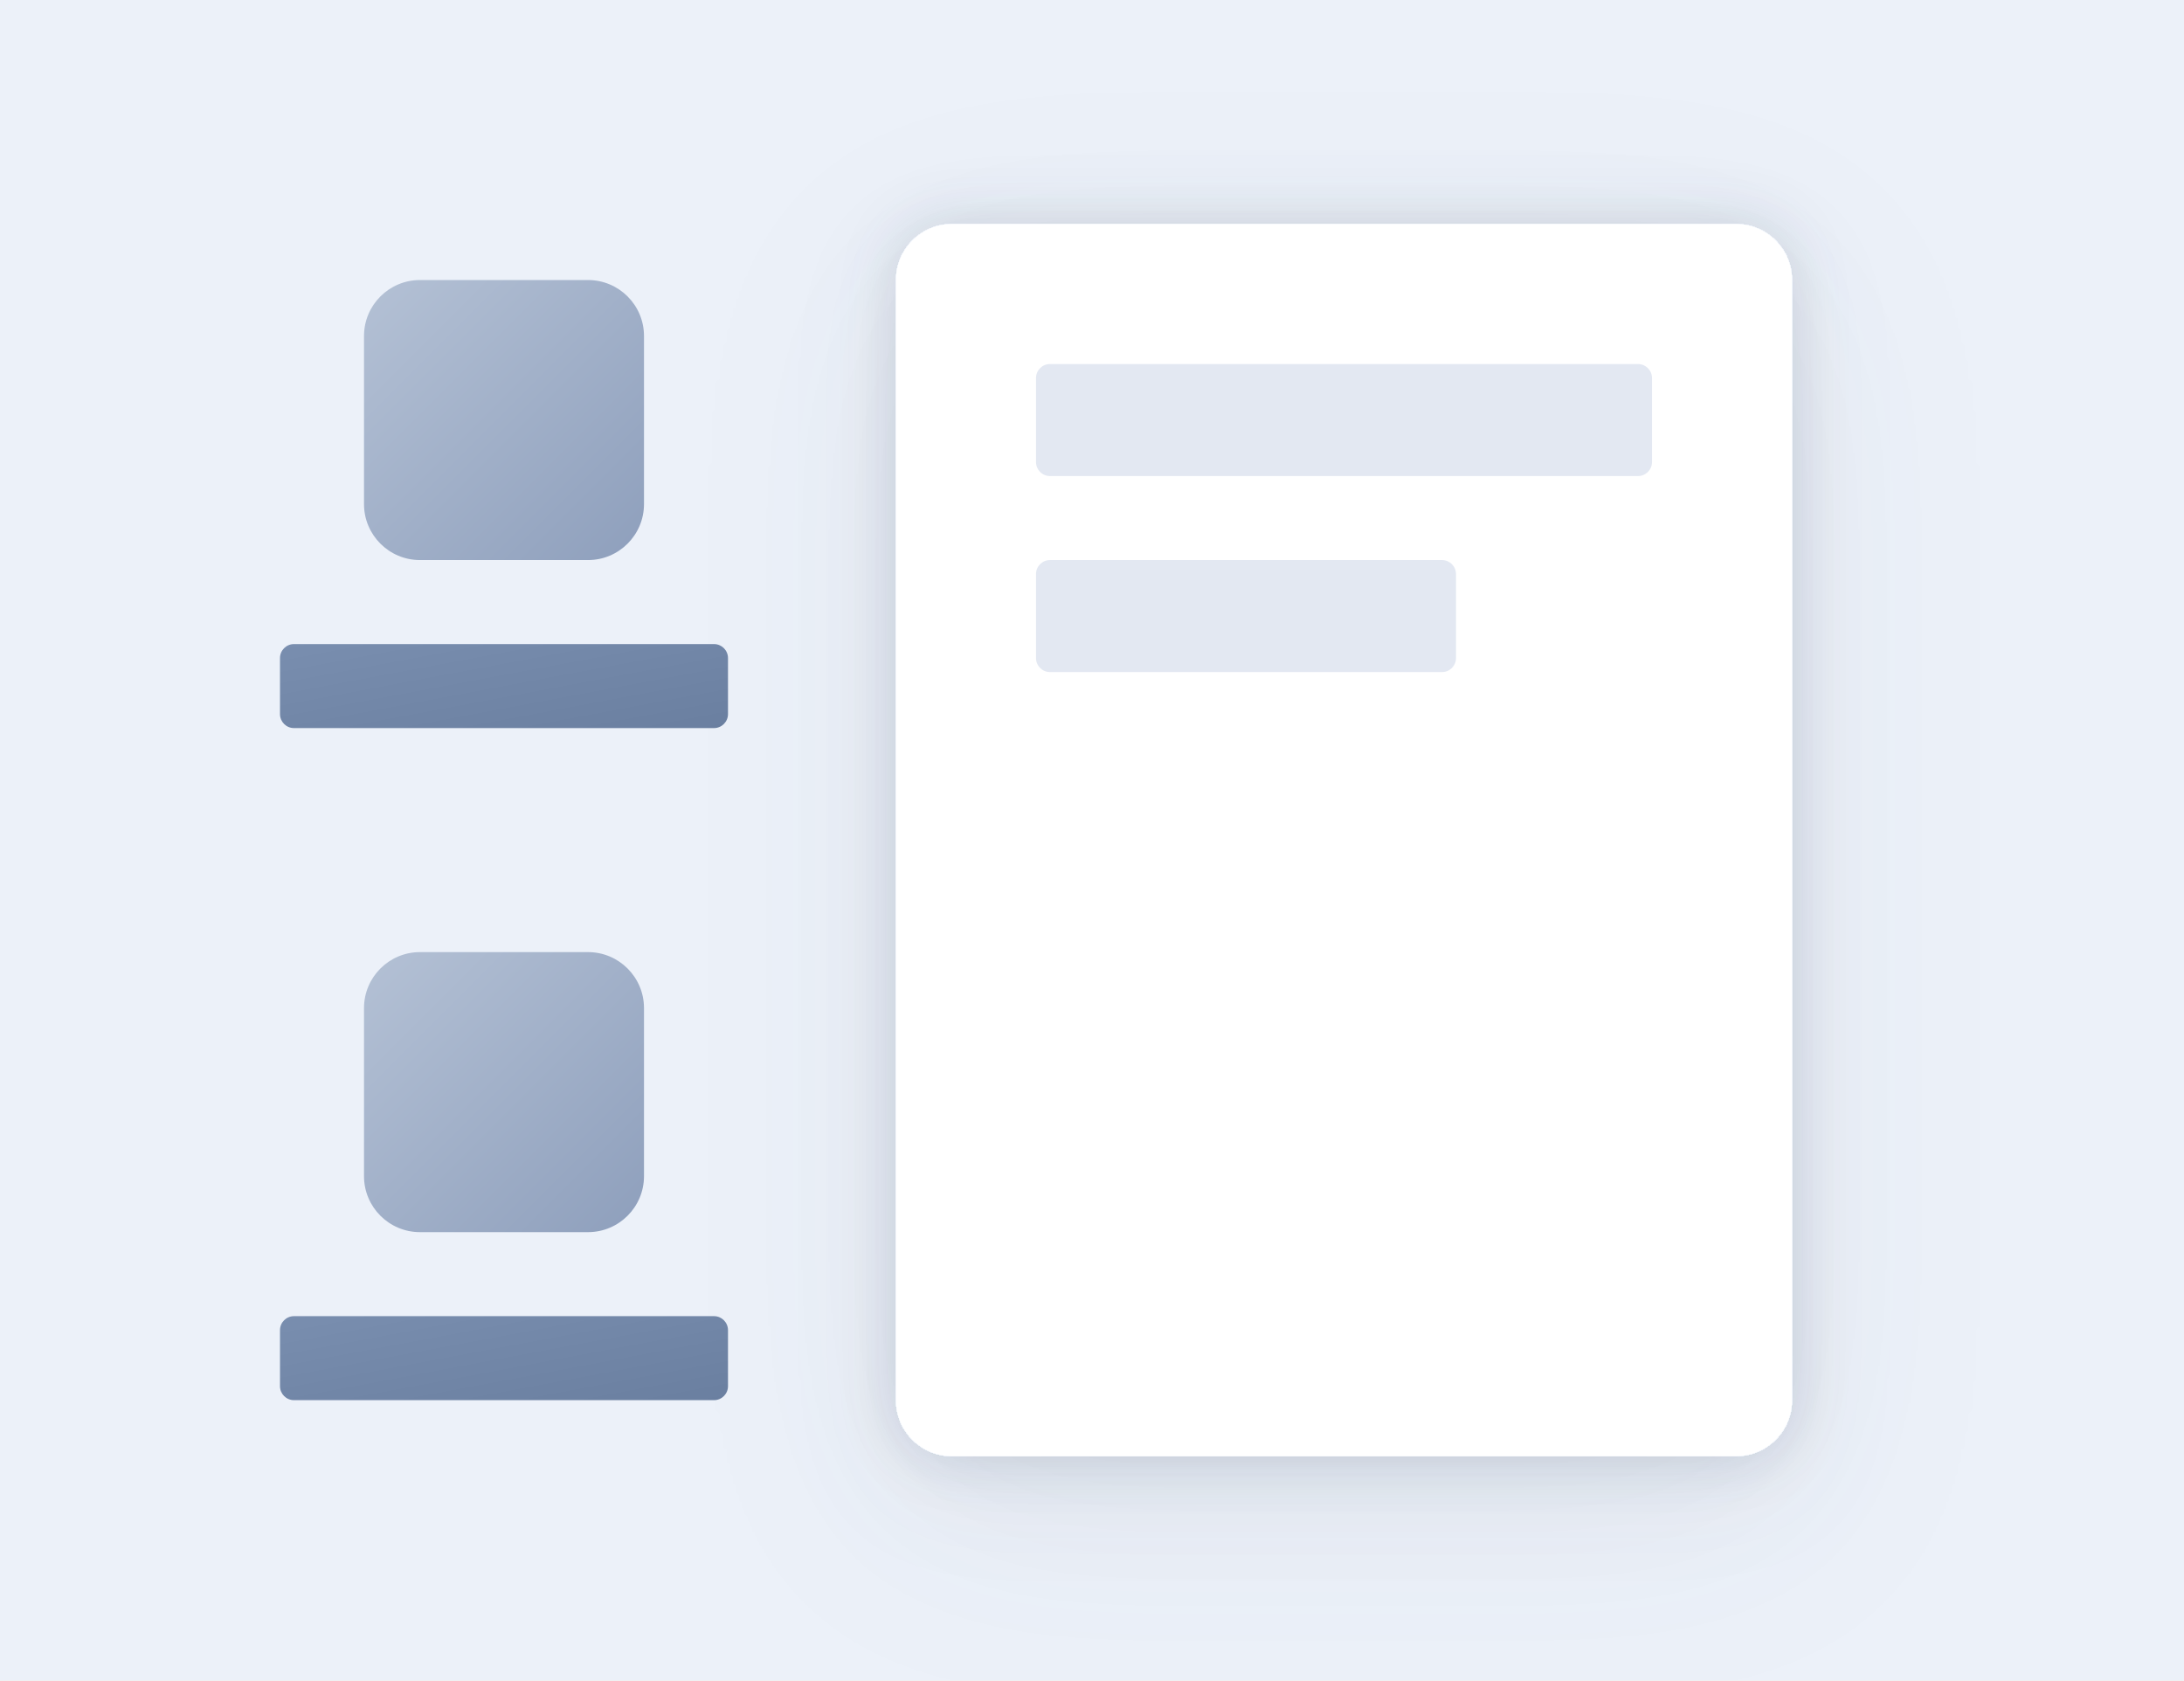
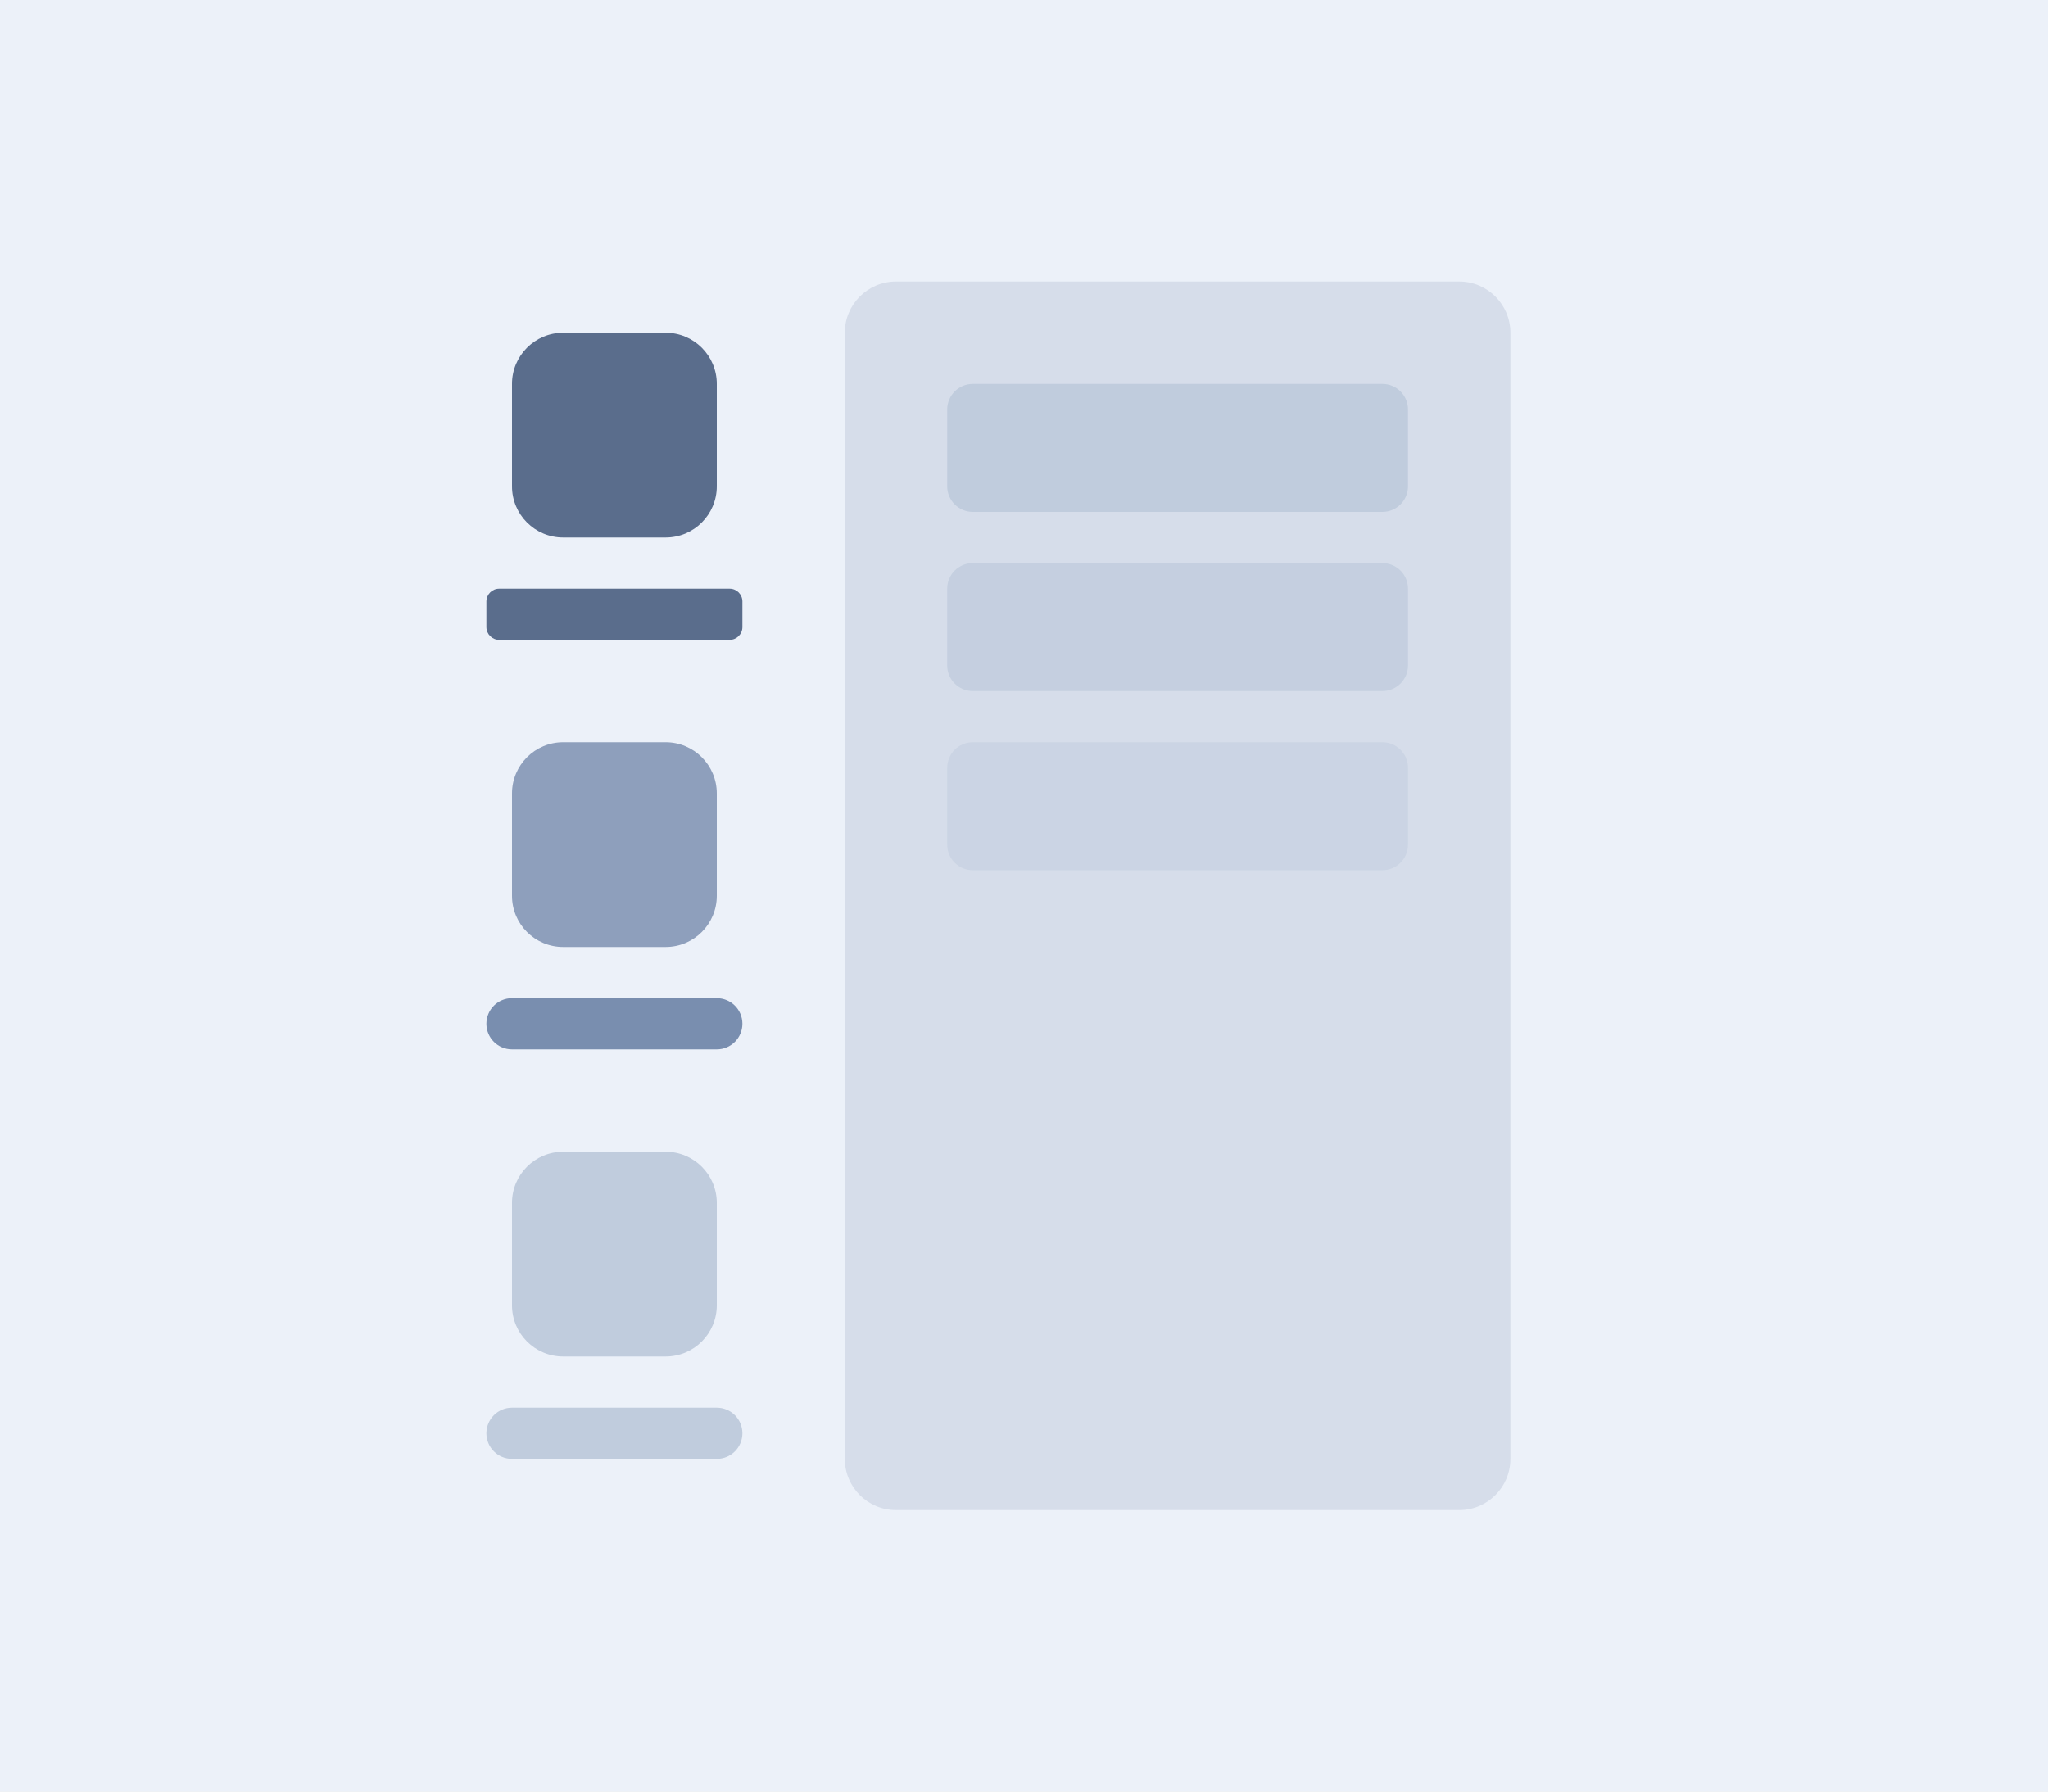
- <svg xmlns="http://www.w3.org/2000/svg" width="78" height="60" viewBox="0 0 78 60" fill="none">
-   <g clip-path="url(#clip0_10543_147)">
-     <rect width="78" height="60" fill="#ECF1F9" />
-     <g filter="url(#filter0_ddd_10543_147)">
-       <rect x="32" y="8" width="32" height="44" rx="2" fill="white" />
-     </g>
-     <path d="M37 13.5C37 13.224 37.224 13 37.5 13H58.5C58.776 13 59 13.224 59 13.5V16.5C59 16.776 58.776 17 58.5 17H37.5C37.224 17 37 16.776 37 16.5V13.5Z" fill="#E3E8F2" />
-     <path d="M37 20.5C37 20.224 37.224 20 37.5 20H51.5C51.776 20 52 20.224 52 20.5V23.5C52 23.776 51.776 24 51.5 24H37.5C37.224 24 37 23.776 37 23.5V20.5Z" fill="#E3E8F2" />
-     <path d="M10 23.5C10 23.224 10.224 23 10.5 23H25.5C25.776 23 26 23.224 26 23.5V25.5C26 25.776 25.776 26 25.5 26H10.5C10.224 26 10 25.776 10 25.5V23.5Z" fill="url(#paint0_linear_10543_147)" />
-     <path d="M10 47.5C10 47.224 10.224 47 10.5 47H25.5C25.776 47 26 47.224 26 47.5V49.5C26 49.776 25.776 50 25.5 50H10.5C10.224 50 10 49.776 10 49.5V47.5Z" fill="url(#paint1_linear_10543_147)" />
-     <rect x="13" y="34" width="10" height="10" rx="2" fill="url(#paint2_linear_10543_147)" />
-     <rect x="13" y="10" width="10" height="10" rx="2" fill="url(#paint3_linear_10543_147)" />
-   </g>
-   <defs>
-     <filter id="filter0_ddd_10543_147" x="24" y="2" width="48" height="60" filterUnits="userSpaceOnUse" color-interpolation-filters="sRGB">
-       <feFlood flood-opacity="0" result="BackgroundImageFix" />
-       <feColorMatrix in="SourceAlpha" type="matrix" values="0 0 0 0 0 0 0 0 0 0 0 0 0 0 0 0 0 0 127 0" result="hardAlpha" />
-       <feOffset dy="2" />
-       <feGaussianBlur stdDeviation="4" />
-       <feComposite in2="hardAlpha" operator="out" />
-       <feColorMatrix type="matrix" values="0 0 0 0 0.169 0 0 0 0 0.224 0 0 0 0 0.31 0 0 0 0.05 0" />
-       <feBlend mode="normal" in2="BackgroundImageFix" result="effect1_dropShadow_10543_147" />
-       <feColorMatrix in="SourceAlpha" type="matrix" values="0 0 0 0 0 0 0 0 0 0 0 0 0 0 0 0 0 0 127 0" result="hardAlpha" />
-       <feOffset dy="1" />
-       <feGaussianBlur stdDeviation="2" />
-       <feComposite in2="hardAlpha" operator="out" />
-       <feColorMatrix type="matrix" values="0 0 0 0 0.169 0 0 0 0 0.224 0 0 0 0 0.31 0 0 0 0.06 0" />
-       <feBlend mode="normal" in2="effect1_dropShadow_10543_147" result="effect2_dropShadow_10543_147" />
-       <feColorMatrix in="SourceAlpha" type="matrix" values="0 0 0 0 0 0 0 0 0 0 0 0 0 0 0 0 0 0 127 0" result="hardAlpha" />
-       <feOffset />
-       <feGaussianBlur stdDeviation="1" />
-       <feComposite in2="hardAlpha" operator="out" />
-       <feColorMatrix type="matrix" values="0 0 0 0 0.169 0 0 0 0 0.224 0 0 0 0 0.31 0 0 0 0.16 0" />
-       <feBlend mode="normal" in2="effect2_dropShadow_10543_147" result="effect3_dropShadow_10543_147" />
-       <feBlend mode="normal" in="SourceGraphic" in2="effect3_dropShadow_10543_147" result="shape" />
-     </filter>
-     <linearGradient id="paint0_linear_10543_147" x1="10" y1="23" x2="11.087" y2="28.796" gradientUnits="userSpaceOnUse">
-       <stop stop-color="#798EAF" />
-       <stop offset="1" stop-color="#6A7FA0" />
-     </linearGradient>
-     <linearGradient id="paint1_linear_10543_147" x1="10" y1="47" x2="11.087" y2="52.796" gradientUnits="userSpaceOnUse">
-       <stop stop-color="#798EAF" />
-       <stop offset="1" stop-color="#6A7FA0" />
-     </linearGradient>
-     <linearGradient id="paint2_linear_10543_147" x1="13" y1="34" x2="23" y2="44" gradientUnits="userSpaceOnUse">
-       <stop stop-color="#B4C1D5" />
-       <stop offset="1" stop-color="#8E9FBC" />
-     </linearGradient>
-     <linearGradient id="paint3_linear_10543_147" x1="13" y1="10" x2="23" y2="20" gradientUnits="userSpaceOnUse">
-       <stop stop-color="#B4C1D5" />
-       <stop offset="1" stop-color="#8E9FBC" />
-     </linearGradient>
-     <clipPath id="clip0_10543_147">
-       <rect width="78" height="60" fill="white" />
-     </clipPath>
-   </defs>
+ <svg xmlns="http://www.w3.org/2000/svg" width="80" height="70" viewBox="0 0 80 70" fill="none">
+   <rect width="80" height="70" fill="#ECF1F9" />
+   <path d="M19 23.5C19 23.224 19.224 23 19.5 23H28.5C28.776 23 29 23.224 29 23.5V24.5C29 24.776 28.776 25 28.5 25H19.5C19.224 25 19 24.776 19 24.5V23.5Z" fill="#5A6D8C" />
+   <path d="M19 40C19 39.448 19.448 39 20 39H28C28.552 39 29 39.448 29 40C29 40.552 28.552 41 28 41H20C19.448 41 19 40.552 19 40Z" fill="#798EAF" />
+   <path d="M19 56C19 55.448 19.448 55 20 55H28C28.552 55 29 55.448 29 56C29 56.552 28.552 57 28 57H20C19.448 57 19 56.552 19 56Z" fill="#C0CCDD" />
+   <rect x="20" y="13" width="8" height="8" rx="2" fill="#5A6D8C" />
+   <path d="M20 31C20 29.895 20.895 29 22 29H26C27.105 29 28 29.895 28 31V35C28 36.105 27.105 37 26 37H22C20.895 37 20 36.105 20 35V31Z" fill="#8E9FBC" />
+   <path d="M33 13C33 11.895 33.895 11 35 11H57C58.105 11 59 11.895 59 13V57C59 58.105 58.105 59 57 59H35C33.895 59 33 58.105 33 57V13Z" fill="#D6DDEA" />
+   <path d="M20 47C20 45.895 20.895 45 22 45H26C27.105 45 28 45.895 28 47V51C28 52.105 27.105 53 26 53H22C20.895 53 20 52.105 20 51V47Z" fill="#C0CCDD" />
+   <path d="M37 16C37 15.448 37.448 15 38 15H54C54.552 15 55 15.448 55 16V19C55 19.552 54.552 20 54 20H38C37.448 20 37 19.552 37 19V16Z" fill="#C0CCDD" />
+   <path opacity="0.8" d="M37 23C37 22.448 37.448 22 38 22H54C54.552 22 55 22.448 55 23V26C55 26.552 54.552 27 54 27H38C37.448 27 37 26.552 37 26V23Z" fill="#C0CCDD" />
+   <path opacity="0.5" d="M37 30C37 29.448 37.448 29 38 29H54C54.552 29 55 29.448 55 30V33C55 33.552 54.552 34 54 34H38C37.448 34 37 33.552 37 33V30Z" fill="#C0CCDD" />
</svg>
